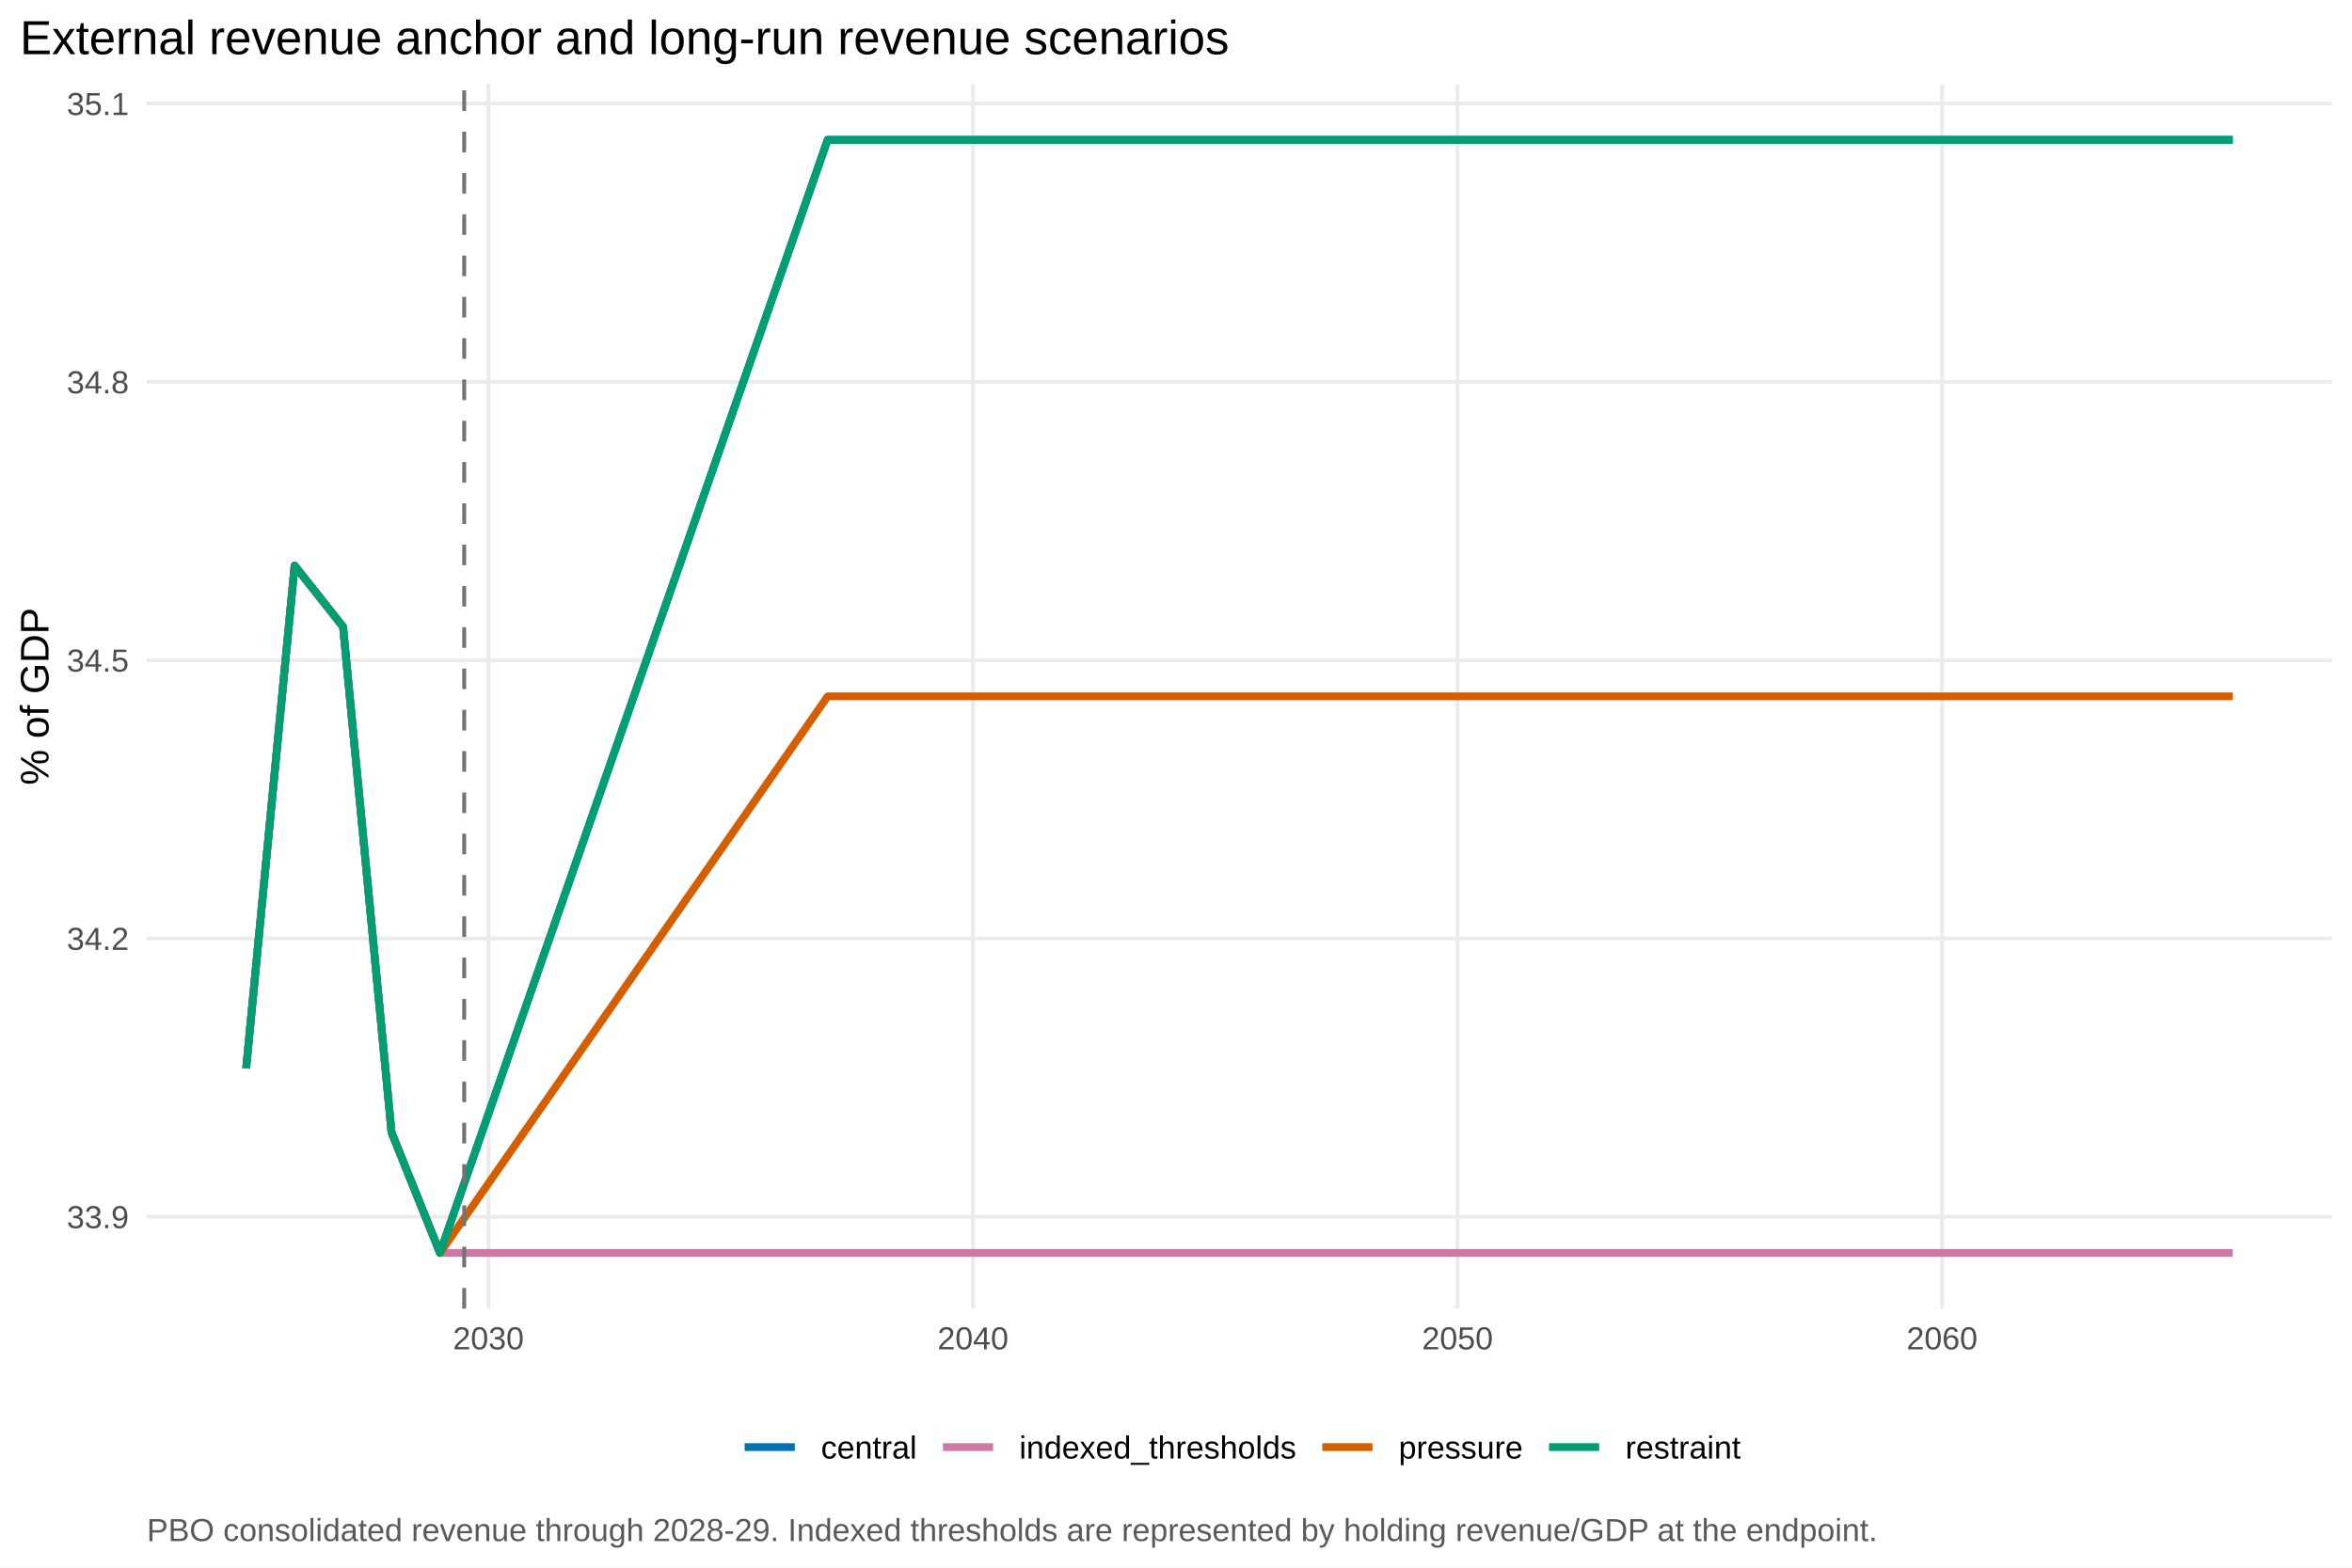
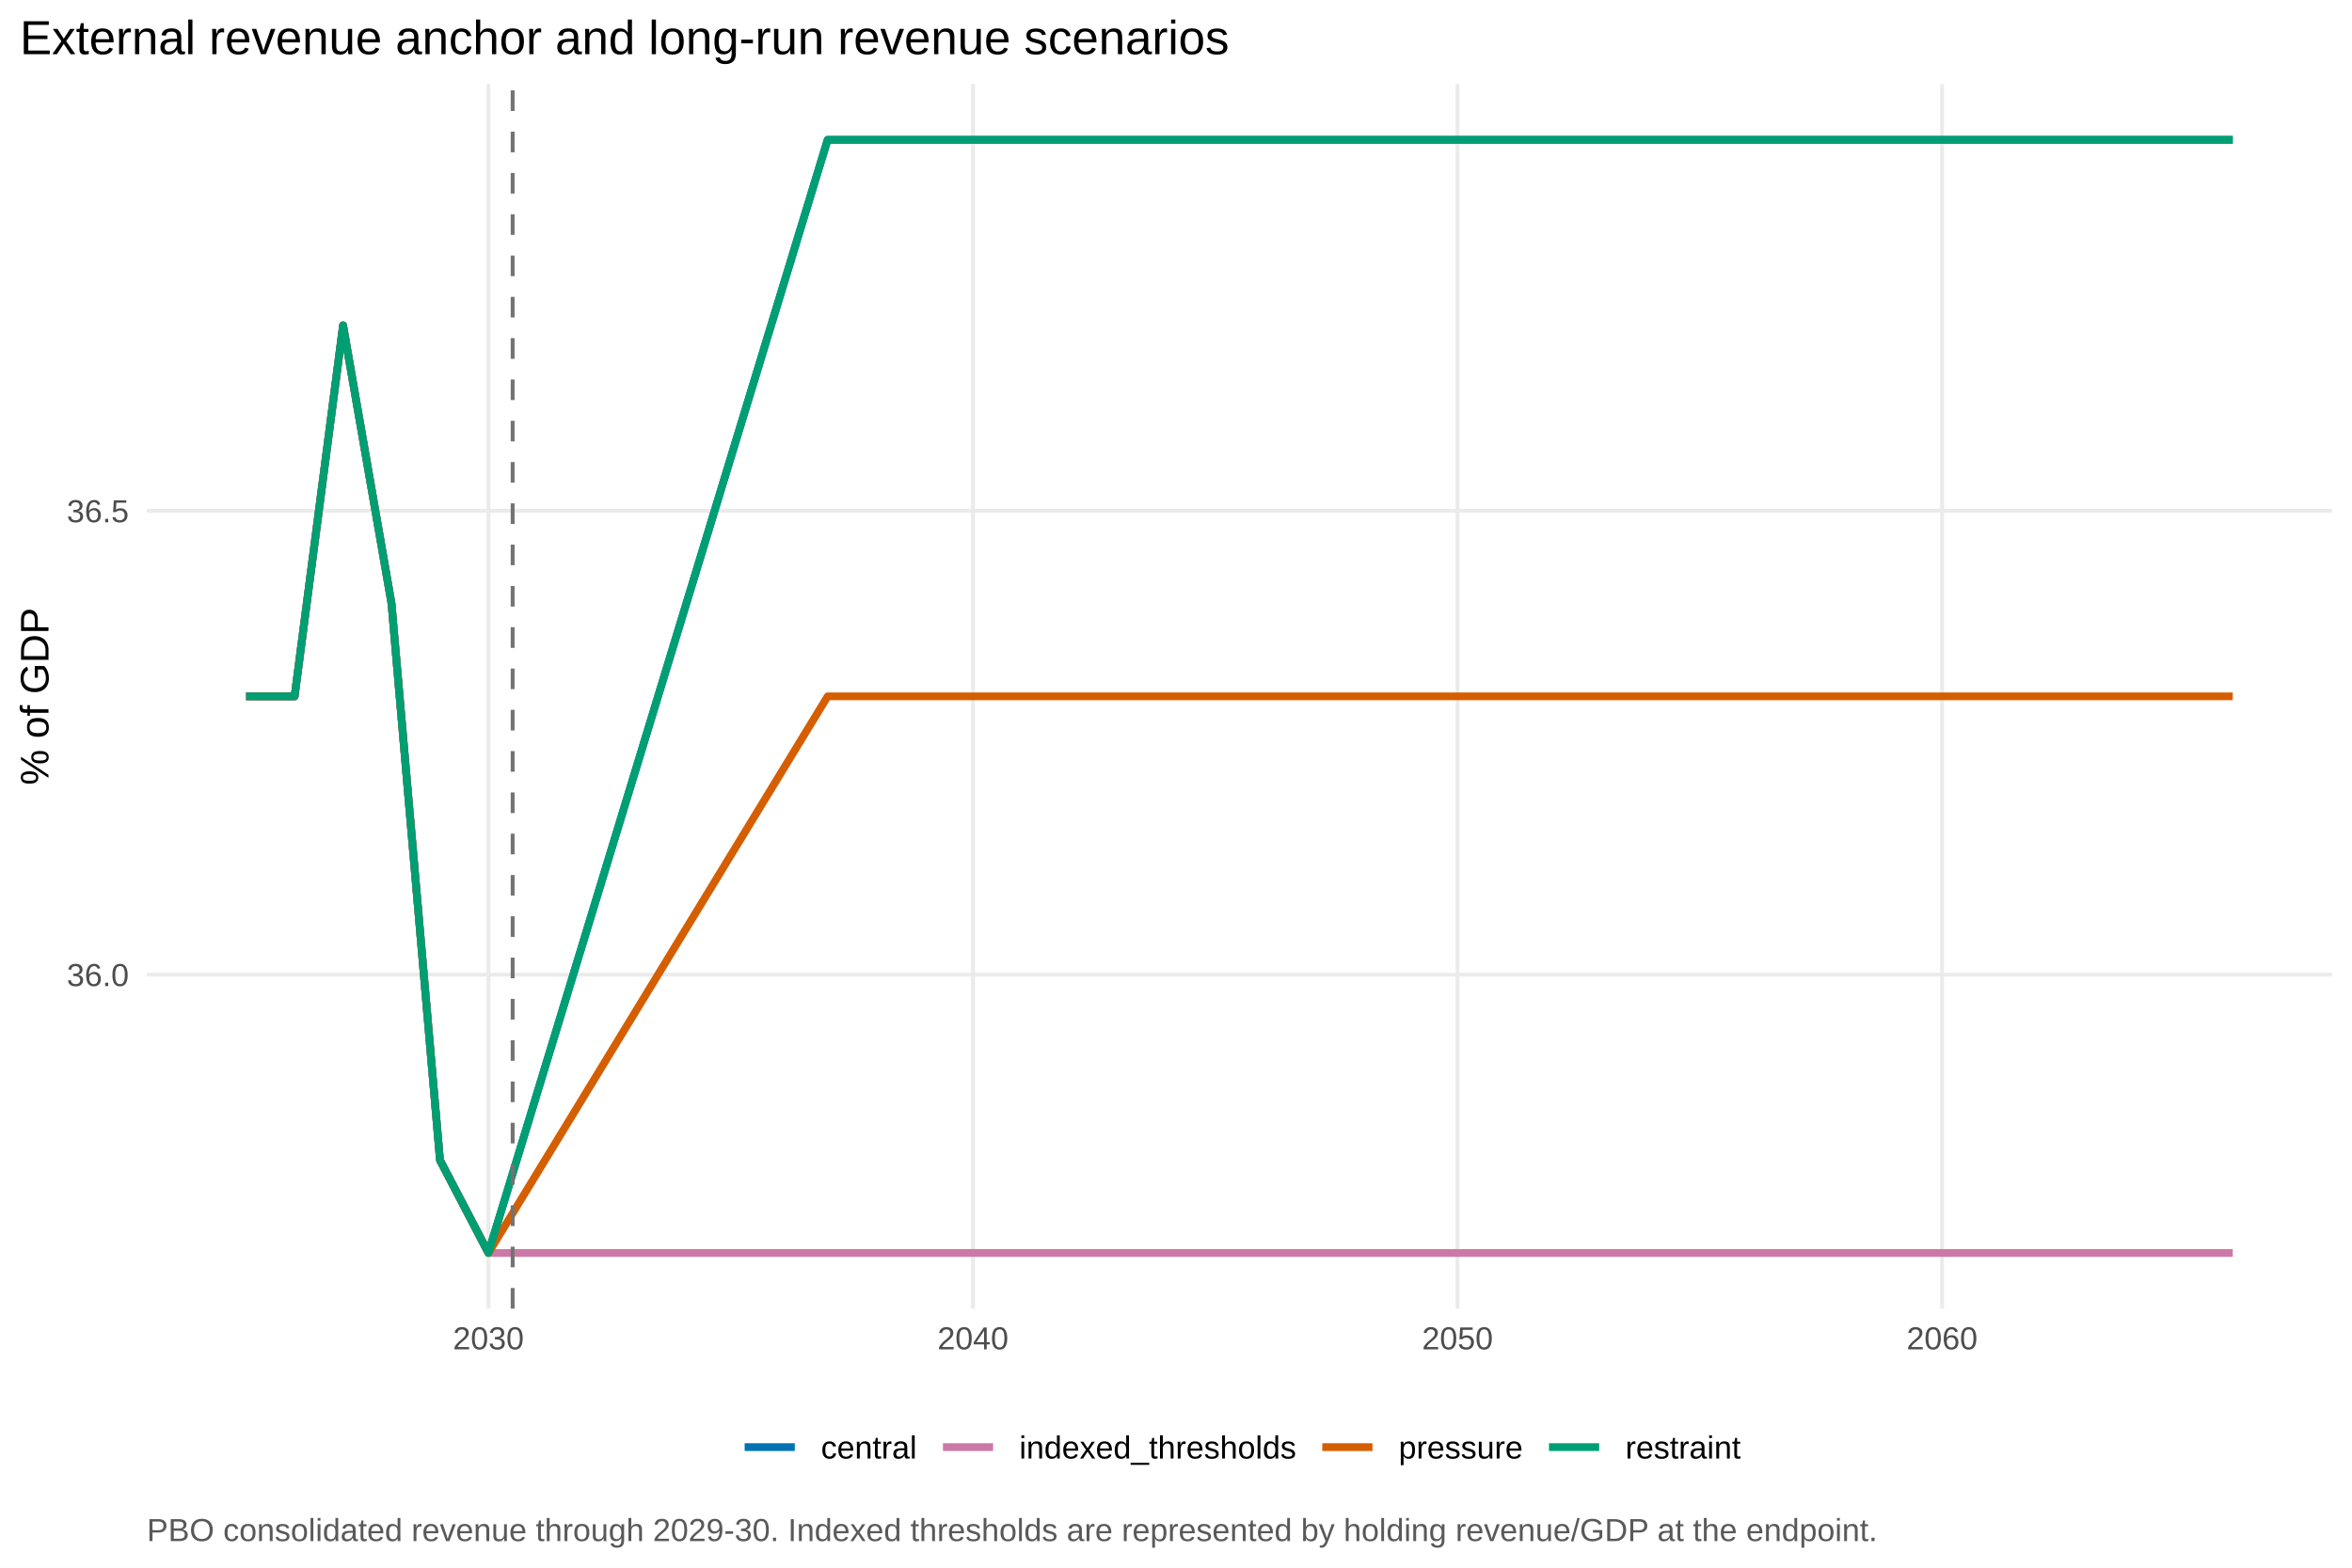
<svg xmlns="http://www.w3.org/2000/svg" width="648.00pt" height="432.00pt" viewBox="0 0 648.00 432.00">
  <g class="svglite">
    <defs>
      <style type="text/css">
    .svglite line, .svglite polyline, .svglite polygon, .svglite path, .svglite rect, .svglite circle {
      fill: none;
      stroke: #000000;
      stroke-linecap: round;
      stroke-linejoin: round;
      stroke-miterlimit: 10.00;
    }
    .svglite text {
      white-space: pre;
    }
    .svglite g.glyphgroup path {
      fill: inherit;
      stroke: none;
    }
  </style>
    </defs>
    <rect width="100%" height="100%" style="stroke: none; fill: #FFFFFF;" />
    <defs>
      <clipPath id="cpMC4wMHw2NDguMDB8MC4wMHw0MzIuMDA=">
        <rect x="0.00" y="0.00" width="648.00" height="432.00" />
      </clipPath>
    </defs>
    <g clip-path="url(#cpMC4wMHw2NDguMDB8MC4wMHw0MzIuMDA=)">
      <rect x="0.00" y="0" width="648.00" height="432.00" style="stroke-width: 1.07; stroke: none; fill: #FFFFFF;" />
    </g>
    <defs>
      <clipPath id="cpNDAuNDZ8NjQyLjUyfDIzLjE4fDM2MC42MQ==">
        <rect x="40.46" y="23.18" width="602.07" height="337.43" />
      </clipPath>
    </defs>
    <g clip-path="url(#cpNDAuNDZ8NjQyLjUyfDIzLjE4fDM2MC42MQ==)">
-       <polyline points="40.46,335.30 642.52,335.30 " style="stroke-width: 1.07; stroke: #EBEBEB; stroke-linecap: butt;" />
-       <polyline points="40.46,258.61 642.52,258.61 " style="stroke-width: 1.07; stroke: #EBEBEB; stroke-linecap: butt;" />
-       <polyline points="40.46,181.92 642.52,181.92 " style="stroke-width: 1.07; stroke: #EBEBEB; stroke-linecap: butt;" />
-       <polyline points="40.46,105.24 642.52,105.24 " style="stroke-width: 1.07; stroke: #EBEBEB; stroke-linecap: butt;" />
-       <polyline points="40.46,28.55 642.52,28.55 " style="stroke-width: 1.07; stroke: #EBEBEB; stroke-linecap: butt;" />
+       <polyline points="40.46,268.58 642.52,268.58 " style="stroke-width: 1.07; stroke: #EBEBEB; stroke-linecap: butt;" />
+       <polyline points="40.46,140.77 642.52,140.77 " style="stroke-width: 1.07; stroke: #EBEBEB; stroke-linecap: butt;" />
      <polyline points="134.57,360.61 134.57,23.18 " style="stroke-width: 1.07; stroke: #EBEBEB; stroke-linecap: butt;" />
      <polyline points="268.07,360.61 268.07,23.18 " style="stroke-width: 1.07; stroke: #EBEBEB; stroke-linecap: butt;" />
      <polyline points="401.56,360.61 401.56,23.18 " style="stroke-width: 1.07; stroke: #EBEBEB; stroke-linecap: butt;" />
      <polyline points="535.06,360.61 535.06,23.18 " style="stroke-width: 1.07; stroke: #EBEBEB; stroke-linecap: butt;" />
-       <polyline points="67.82,294.40 81.17,155.85 94.52,172.72 107.87,312.04 121.22,345.27 134.57,306.93 147.92,268.58 161.27,230.24 174.62,191.89 187.97,153.55 201.32,115.20 214.67,76.86 228.02,38.52 241.37,38.52 254.72,38.52 268.07,38.52 281.41,38.52 294.76,38.52 308.11,38.52 321.46,38.52 334.81,38.52 348.16,38.52 361.51,38.52 374.86,38.52 388.21,38.52 401.56,38.52 414.91,38.52 428.26,38.52 441.61,38.52 454.96,38.52 468.31,38.52 481.66,38.52 495.01,38.52 508.36,38.52 521.71,38.52 535.06,38.52 548.41,38.52 561.76,38.52 575.11,38.52 588.45,38.52 601.80,38.52 615.15,38.52 " style="stroke-width: 2.13; stroke: #0072B2; stroke-linecap: butt;" />
-       <polyline points="67.82,294.40 81.17,155.85 94.52,172.72 107.87,312.04 121.22,345.27 134.57,345.27 147.92,345.27 161.27,345.27 174.62,345.27 187.97,345.27 201.32,345.27 214.67,345.27 228.02,345.27 241.37,345.27 254.72,345.27 268.07,345.27 281.41,345.27 294.76,345.27 308.11,345.27 321.46,345.27 334.81,345.27 348.16,345.27 361.51,345.27 374.86,345.27 388.21,345.27 401.56,345.27 414.91,345.27 428.26,345.27 441.61,345.27 454.96,345.27 468.31,345.27 481.66,345.27 495.01,345.27 508.36,345.27 521.71,345.27 535.06,345.27 548.41,345.27 561.76,345.27 575.11,345.27 588.45,345.27 601.80,345.27 615.15,345.27 " style="stroke-width: 2.13; stroke: #CC79A7; stroke-linecap: butt;" />
-       <polyline points="67.82,294.40 81.17,155.85 94.52,172.72 107.87,312.04 121.22,345.27 134.57,326.10 147.92,306.93 161.27,287.76 174.62,268.58 187.97,249.41 201.32,230.24 214.67,211.07 228.02,191.89 241.37,191.89 254.72,191.89 268.07,191.89 281.41,191.89 294.76,191.89 308.11,191.89 321.46,191.89 334.81,191.89 348.16,191.89 361.51,191.89 374.86,191.89 388.21,191.89 401.56,191.89 414.91,191.89 428.26,191.89 441.61,191.89 454.96,191.89 468.31,191.89 481.66,191.89 495.01,191.89 508.36,191.89 521.71,191.89 535.06,191.89 548.41,191.89 561.76,191.89 575.11,191.89 588.45,191.89 601.80,191.89 615.15,191.89 " style="stroke-width: 2.13; stroke: #D55E00; stroke-linecap: butt;" />
-       <polyline points="67.82,294.40 81.17,155.85 94.52,172.72 107.87,312.04 121.22,345.27 134.57,306.93 147.92,268.58 161.27,230.24 174.62,191.89 187.97,153.55 201.32,115.20 214.67,76.86 228.02,38.52 241.37,38.52 254.72,38.52 268.07,38.52 281.41,38.52 294.76,38.52 308.11,38.52 321.46,38.52 334.81,38.52 348.16,38.52 361.51,38.52 374.86,38.52 388.21,38.52 401.56,38.52 414.91,38.52 428.26,38.52 441.61,38.52 454.96,38.52 468.31,38.52 481.66,38.52 495.01,38.52 508.36,38.52 521.71,38.52 535.06,38.52 548.41,38.52 561.76,38.52 575.11,38.52 588.45,38.52 601.80,38.52 615.15,38.52 " style="stroke-width: 2.13; stroke: #009E73; stroke-linecap: butt;" />
-       <line x1="127.89" y1="360.61" x2="127.89" y2="23.18" style="stroke-width: 1.07; stroke: #737373; stroke-dasharray: 5.69,5.69; stroke-linecap: butt;" />
+       <polyline points="67.82,191.89 81.17,191.89 94.52,89.64 107.87,166.33 121.22,319.71 134.57,345.27 147.92,301.45 161.27,257.63 174.62,213.81 187.97,169.98 201.32,126.16 214.67,82.34 228.02,38.52 241.37,38.52 254.72,38.52 268.07,38.52 281.41,38.52 294.76,38.52 308.11,38.52 321.46,38.52 334.81,38.52 348.16,38.52 361.51,38.52 374.86,38.52 388.21,38.52 401.56,38.52 414.91,38.52 428.26,38.52 441.61,38.52 454.96,38.52 468.31,38.52 481.66,38.52 495.01,38.52 508.36,38.52 521.71,38.52 535.06,38.52 548.41,38.52 561.76,38.52 575.11,38.52 588.45,38.52 601.80,38.52 615.15,38.52 " style="stroke-width: 2.13; stroke: #0072B2; stroke-linecap: butt;" />
+       <polyline points="67.82,191.89 81.17,191.89 94.52,89.64 107.87,166.33 121.22,319.71 134.57,345.27 147.92,345.27 161.27,345.27 174.62,345.27 187.97,345.27 201.32,345.27 214.67,345.27 228.02,345.27 241.37,345.27 254.72,345.27 268.07,345.27 281.41,345.27 294.76,345.27 308.11,345.27 321.46,345.27 334.81,345.27 348.16,345.27 361.51,345.27 374.86,345.27 388.21,345.27 401.56,345.27 414.91,345.27 428.26,345.27 441.61,345.27 454.96,345.27 468.31,345.27 481.66,345.27 495.01,345.27 508.36,345.27 521.71,345.27 535.06,345.27 548.41,345.27 561.76,345.27 575.11,345.27 588.45,345.27 601.80,345.27 615.15,345.27 " style="stroke-width: 2.13; stroke: #CC79A7; stroke-linecap: butt;" />
+       <polyline points="67.82,191.89 81.17,191.89 94.52,89.64 107.87,166.33 121.22,319.71 134.57,345.27 147.92,323.36 161.27,301.45 174.62,279.54 187.97,257.63 201.32,235.72 214.67,213.81 228.02,191.89 241.37,191.89 254.72,191.89 268.07,191.89 281.41,191.89 294.76,191.89 308.11,191.89 321.46,191.89 334.81,191.89 348.16,191.89 361.51,191.89 374.86,191.89 388.21,191.89 401.56,191.89 414.91,191.89 428.26,191.89 441.61,191.89 454.96,191.89 468.31,191.89 481.66,191.89 495.01,191.89 508.36,191.89 521.71,191.89 535.06,191.89 548.41,191.89 561.76,191.89 575.11,191.89 588.45,191.89 601.80,191.89 615.15,191.89 " style="stroke-width: 2.13; stroke: #D55E00; stroke-linecap: butt;" />
+       <polyline points="67.82,191.89 81.17,191.89 94.52,89.64 107.87,166.33 121.22,319.71 134.57,345.27 147.92,301.45 161.27,257.63 174.62,213.81 187.97,169.98 201.32,126.16 214.67,82.34 228.02,38.52 241.37,38.52 254.72,38.52 268.07,38.52 281.41,38.52 294.76,38.52 308.11,38.52 321.46,38.52 334.81,38.52 348.16,38.52 361.51,38.52 374.86,38.52 388.21,38.52 401.56,38.52 414.91,38.52 428.26,38.52 441.61,38.52 454.96,38.52 468.31,38.52 481.66,38.52 495.01,38.52 508.36,38.52 521.71,38.52 535.06,38.52 548.41,38.52 561.76,38.52 575.11,38.52 588.45,38.52 601.80,38.52 615.15,38.52 " style="stroke-width: 2.13; stroke: #009E73; stroke-linecap: butt;" />
+       <line x1="141.24" y1="360.61" x2="141.24" y2="23.18" style="stroke-width: 1.07; stroke: #737373; stroke-dasharray: 5.69,5.69; stroke-linecap: butt;" />
    </g>
    <g clip-path="url(#cpMC4wMHw2NDguMDB8MC4wMHw0MzIuMDA=)">
-       <text x="35.52" y="338.45" text-anchor="end" style="font-size: 8.80px;fill: #4D4D4D; font-family: &quot;Arial&quot;;" textLength="17.11px" lengthAdjust="spacingAndGlyphs">33.9</text>
-       <text x="35.52" y="261.76" text-anchor="end" style="font-size: 8.80px;fill: #4D4D4D; font-family: &quot;Arial&quot;;" textLength="17.11px" lengthAdjust="spacingAndGlyphs">34.2</text>
-       <text x="35.52" y="185.07" text-anchor="end" style="font-size: 8.80px;fill: #4D4D4D; font-family: &quot;Arial&quot;;" textLength="17.11px" lengthAdjust="spacingAndGlyphs">34.5</text>
-       <text x="35.52" y="108.39" text-anchor="end" style="font-size: 8.80px;fill: #4D4D4D; font-family: &quot;Arial&quot;;" textLength="17.11px" lengthAdjust="spacingAndGlyphs">34.8</text>
-       <text x="35.52" y="31.70" text-anchor="end" style="font-size: 8.80px;fill: #4D4D4D; font-family: &quot;Arial&quot;;" textLength="17.11px" lengthAdjust="spacingAndGlyphs">35.1</text>
+       <text x="35.52" y="271.73" text-anchor="end" style="font-size: 8.80px;fill: #4D4D4D; font-family: &quot;Arial&quot;;" textLength="17.11px" lengthAdjust="spacingAndGlyphs">36.0</text>
+       <text x="35.52" y="143.92" text-anchor="end" style="font-size: 8.80px;fill: #4D4D4D; font-family: &quot;Arial&quot;;" textLength="17.11px" lengthAdjust="spacingAndGlyphs">36.5</text>
      <text x="134.57" y="371.84" text-anchor="middle" style="font-size: 8.80px;fill: #4D4D4D; font-family: &quot;Arial&quot;;" textLength="19.56px" lengthAdjust="spacingAndGlyphs">2030</text>
      <text x="268.07" y="371.84" text-anchor="middle" style="font-size: 8.80px;fill: #4D4D4D; font-family: &quot;Arial&quot;;" textLength="19.56px" lengthAdjust="spacingAndGlyphs">2040</text>
      <text x="401.56" y="371.84" text-anchor="middle" style="font-size: 8.80px;fill: #4D4D4D; font-family: &quot;Arial&quot;;" textLength="19.56px" lengthAdjust="spacingAndGlyphs">2050</text>
      <text x="535.06" y="371.84" text-anchor="middle" style="font-size: 8.80px;fill: #4D4D4D; font-family: &quot;Arial&quot;;" textLength="19.56px" lengthAdjust="spacingAndGlyphs">2060</text>
      <text transform="translate(13.36,191.89) rotate(-90)" text-anchor="middle" style="font-size: 11.00px; font-family: &quot;Arial&quot;;" textLength="48.94px" lengthAdjust="spacingAndGlyphs">% of GDP</text>
      <line x1="205.16" y1="398.77" x2="218.98" y2="398.77" style="stroke-width: 2.13; stroke: #0072B2; stroke-linecap: butt;" />
      <line x1="259.79" y1="398.77" x2="273.61" y2="398.77" style="stroke-width: 2.13; stroke: #CC79A7; stroke-linecap: butt;" />
      <line x1="364.31" y1="398.77" x2="378.13" y2="398.77" style="stroke-width: 2.13; stroke: #D55E00; stroke-linecap: butt;" />
      <line x1="426.76" y1="398.77" x2="440.59" y2="398.77" style="stroke-width: 2.13; stroke: #009E73; stroke-linecap: butt;" />
      <text x="226.19" y="401.92" style="font-size: 8.80px; font-family: &quot;Arial&quot;;" textLength="26.39px" lengthAdjust="spacingAndGlyphs">central</text>
      <text x="280.82" y="401.92" style="font-size: 8.80px; font-family: &quot;Arial&quot;;" textLength="76.28px" lengthAdjust="spacingAndGlyphs">indexed_thresholds</text>
      <text x="385.34" y="401.92" style="font-size: 8.80px; font-family: &quot;Arial&quot;;" textLength="34.22px" lengthAdjust="spacingAndGlyphs">pressure</text>
      <text x="447.80" y="401.92" style="font-size: 8.80px; font-family: &quot;Arial&quot;;" textLength="31.75px" lengthAdjust="spacingAndGlyphs">restraint</text>
      <text x="5.48" y="14.93" style="font-size: 13.20px; font-family: &quot;Arial&quot;;" textLength="332.61px" lengthAdjust="spacingAndGlyphs">External revenue anchor and long-run revenue scenarios</text>
-       <text x="40.46" y="424.67" style="font-size: 8.80px;fill: #595959; font-family: &quot;Arial&quot;;" textLength="476.42px" lengthAdjust="spacingAndGlyphs">PBO consolidated revenue through 2028-29. Indexed thresholds are represented by holding revenue/GDP at the endpoint.</text>
+       <text x="40.46" y="424.67" style="font-size: 8.80px;fill: #595959; font-family: &quot;Arial&quot;;" textLength="476.42px" lengthAdjust="spacingAndGlyphs">PBO consolidated revenue through 2029-30. Indexed thresholds are represented by holding revenue/GDP at the endpoint.</text>
    </g>
  </g>
</svg>
